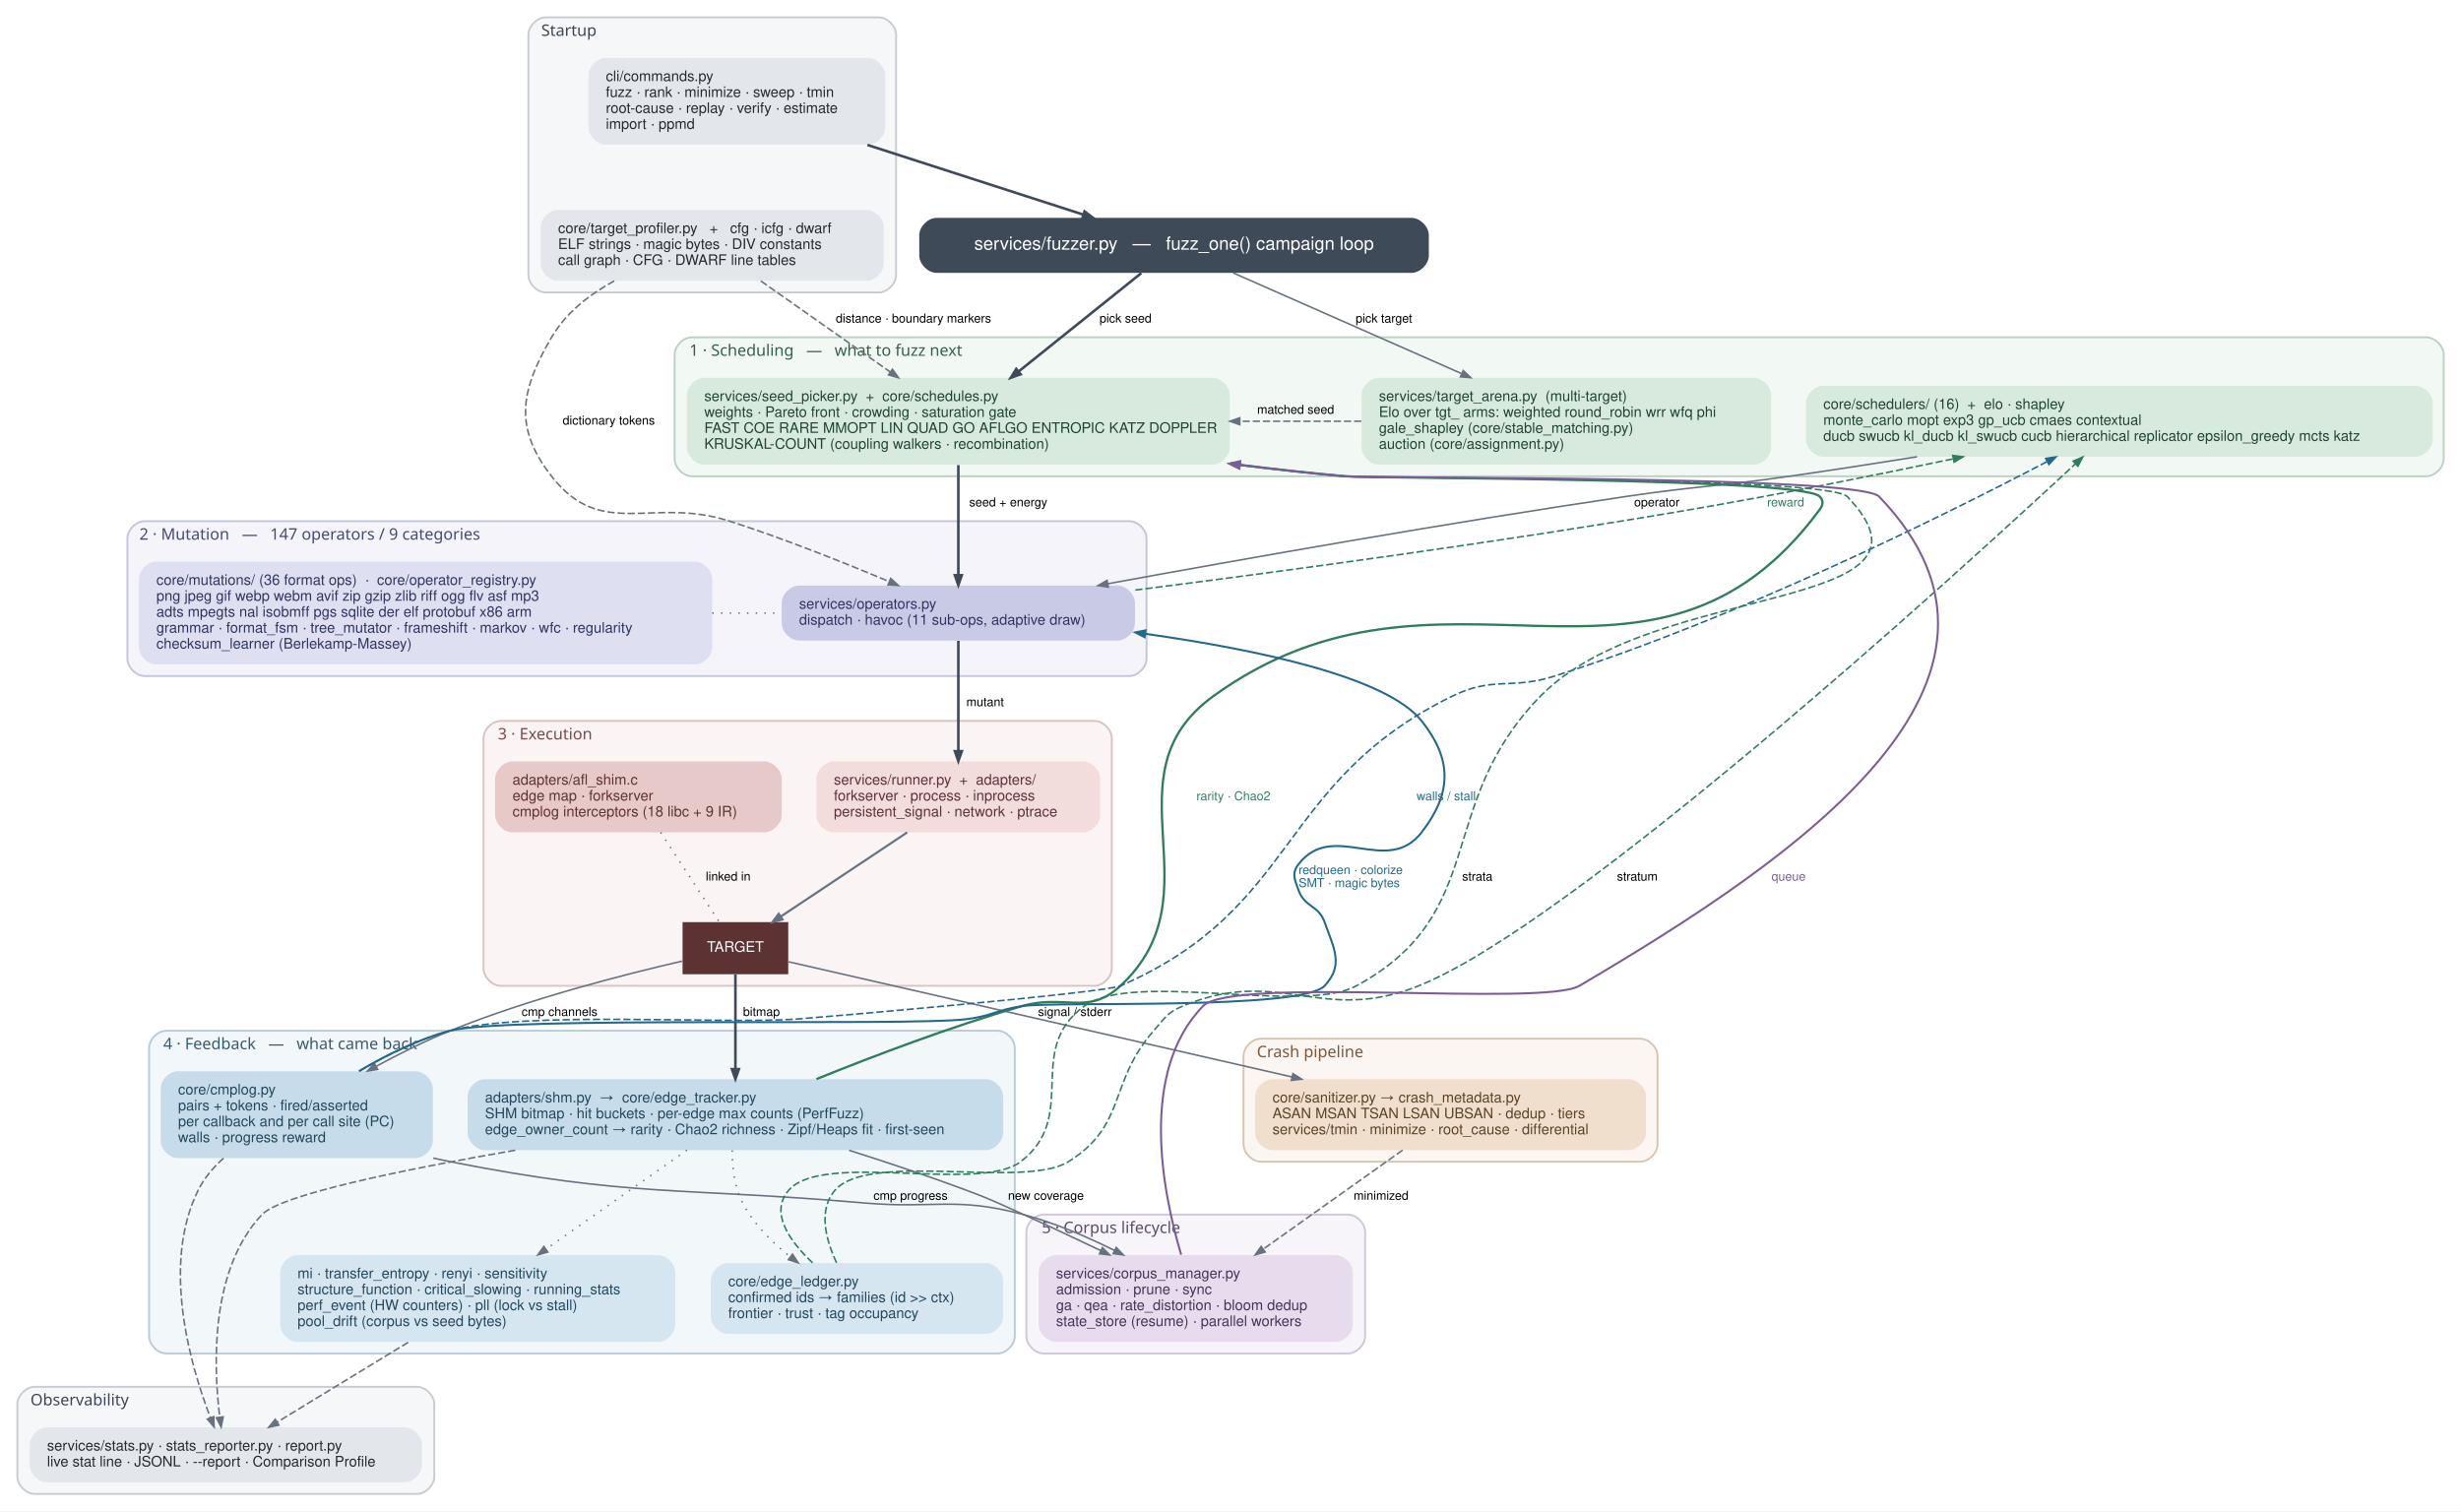
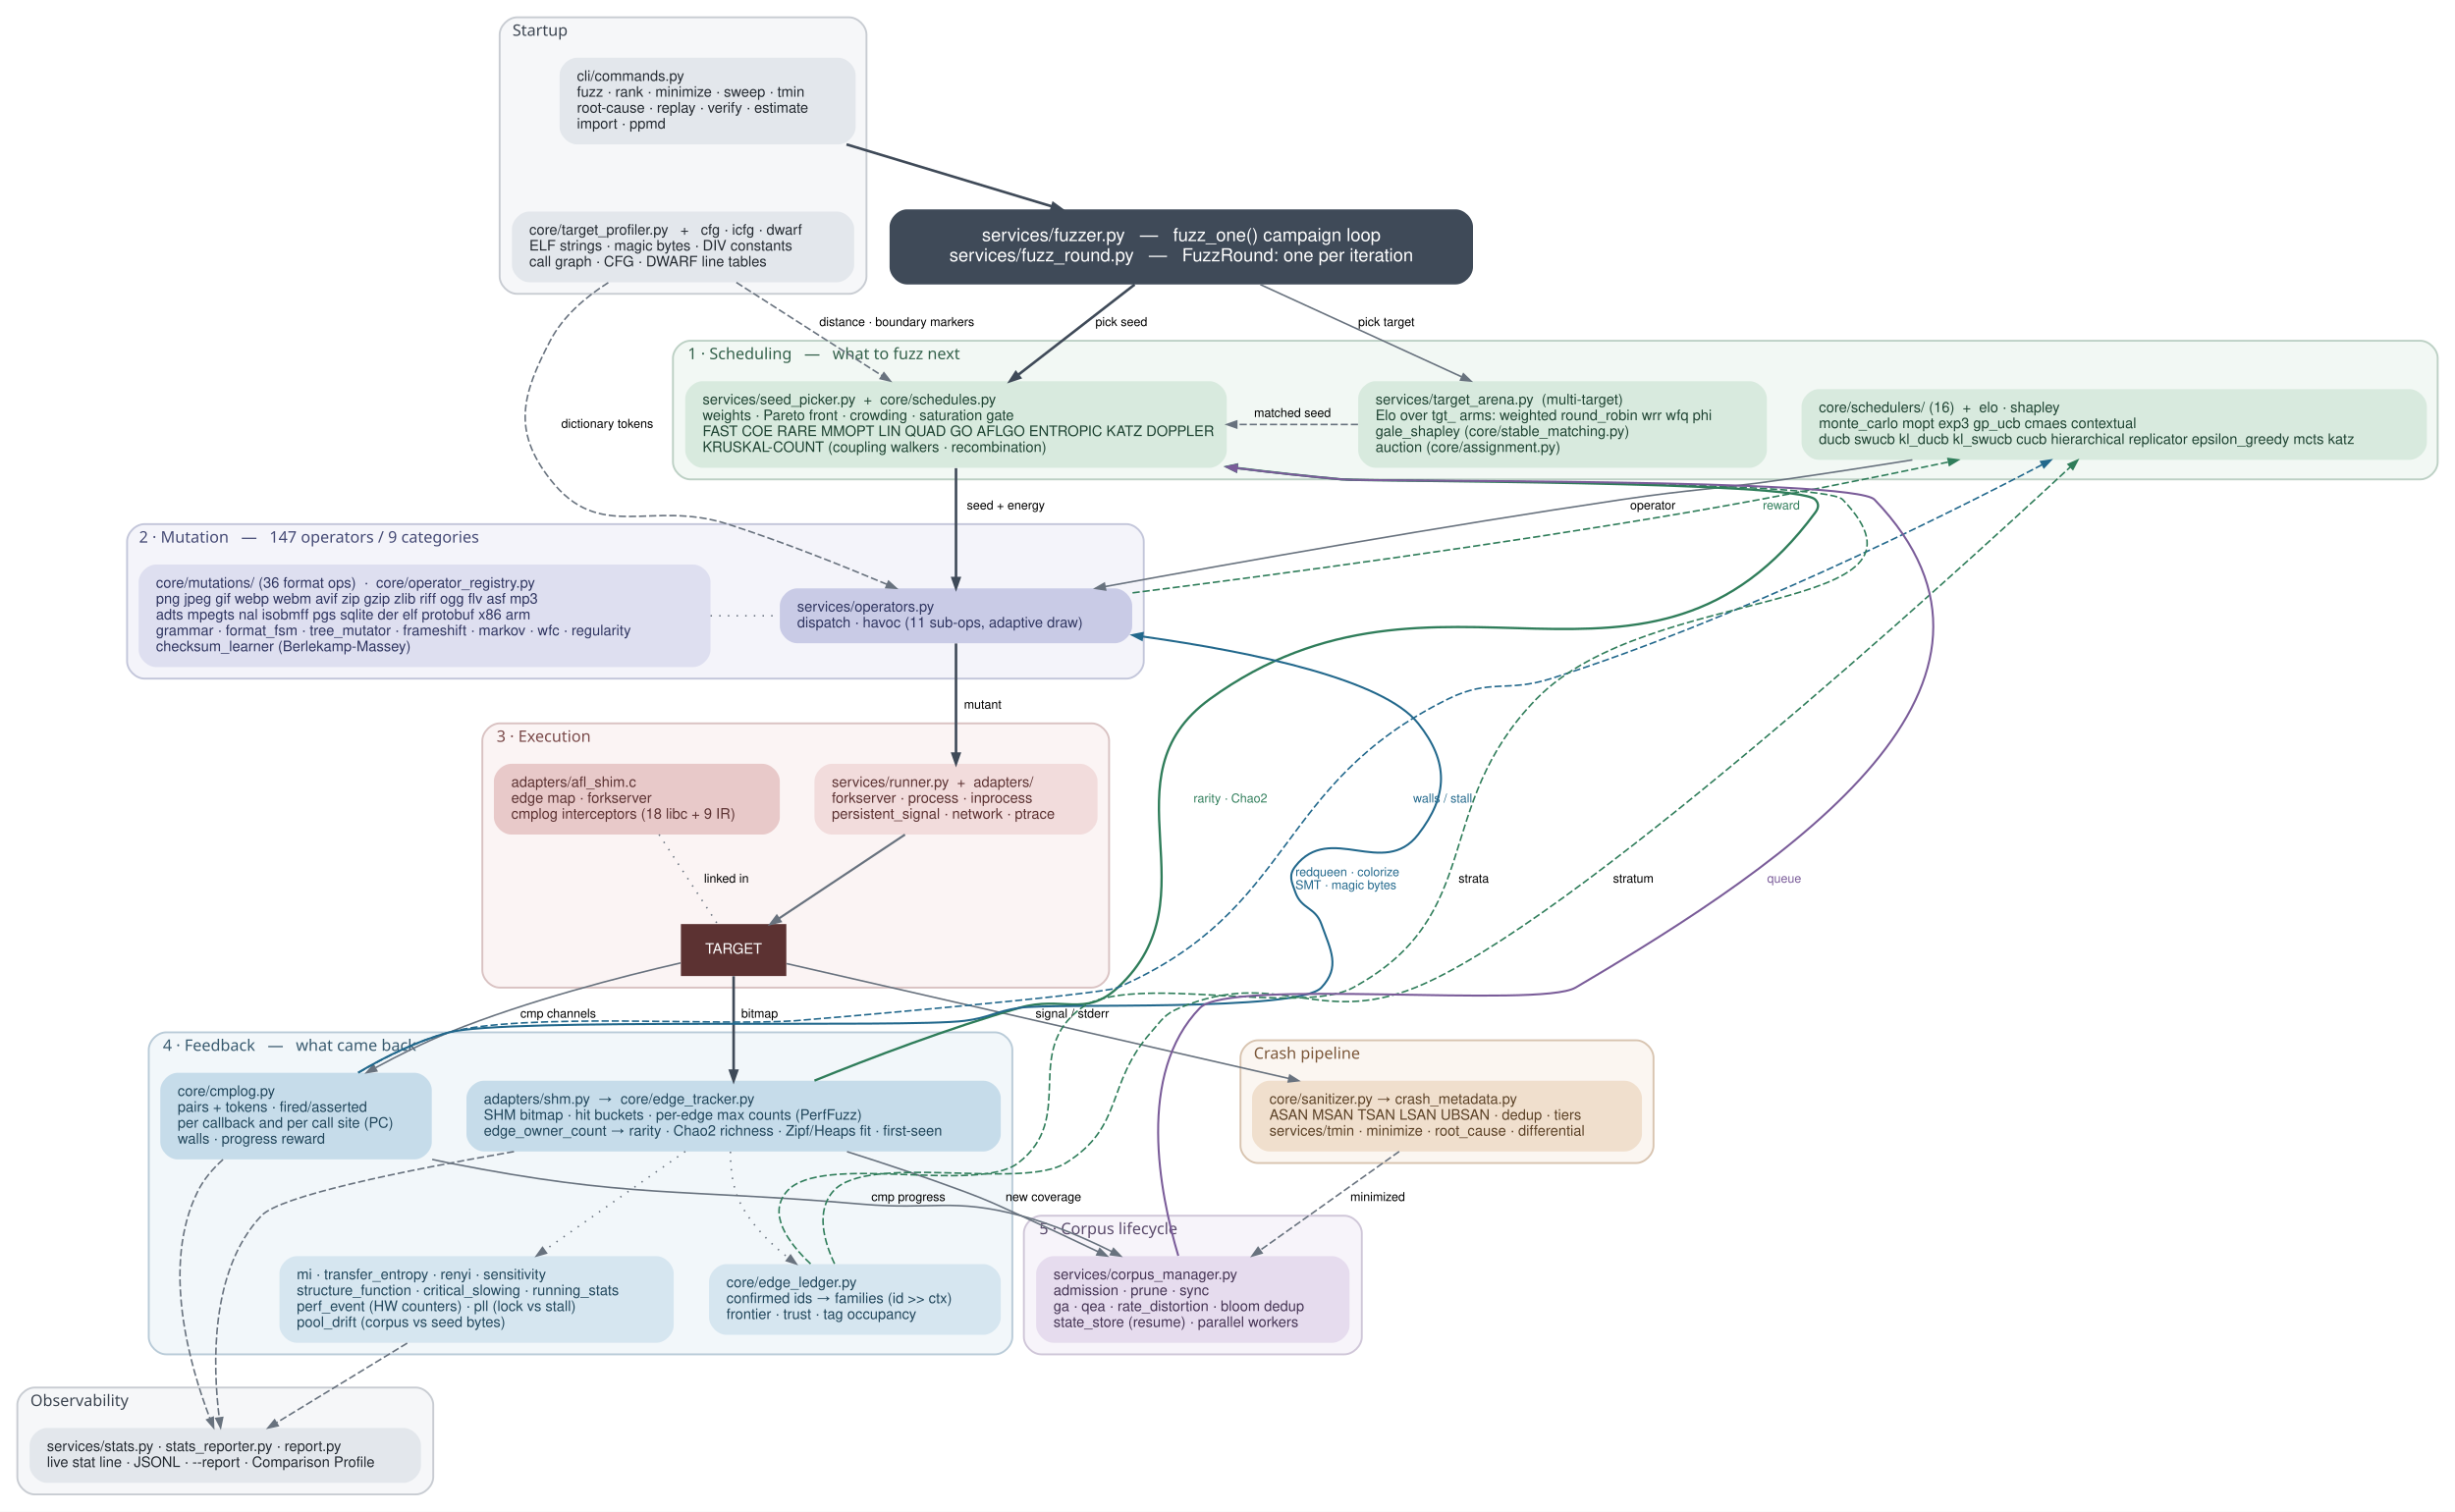
- <svg xmlns="http://www.w3.org/2000/svg" width="1700pt" height="1044pt" viewBox="0.00 0.00 1700.00 1044.00">
-   <g id="graph0" class="graph" transform="scale(1 1) rotate(0) translate(4 1040)">
-     <polygon fill="white" stroke="transparent" points="-4,4 -4,-1040 1696,-1040 1696,4 -4,4" />
+ <svg xmlns="http://www.w3.org/2000/svg" width="1700pt" height="1047pt" viewBox="0.00 0.00 1700.00 1047.00">
+   <g id="graph0" class="graph" transform="scale(1 1) rotate(0) translate(4 1043)">
+     <polygon fill="white" stroke="transparent" points="-4,4 -4,-1043 1696,-1043 1696,4 -4,4" />
    <g id="clust1" class="cluster">
-       <path fill="#f6f7f9" stroke="#c8ccd2" stroke-width="1.3" d="M373,-838C373,-838 603,-838 603,-838 609,-838 615,-844 615,-850 615,-850 615,-1016 615,-1016 615,-1022 609,-1028 603,-1028 603,-1028 373,-1028 373,-1028 367,-1028 361,-1022 361,-1016 361,-1016 361,-850 361,-850 361,-844 367,-838 373,-838" />
-       <text text-anchor="middle" x="389" y="-1015.2" font-family="Helvetica Bold" font-size="11.00" fill="#3c4551">Startup</text>
+       <path fill="#f6f7f9" stroke="#c8ccd2" stroke-width="1.3" d="M354,-839.5C354,-839.5 584,-839.5 584,-839.5 590,-839.5 596,-845.5 596,-851.5 596,-851.5 596,-1019 596,-1019 596,-1025 590,-1031 584,-1031 584,-1031 354,-1031 354,-1031 348,-1031 342,-1025 342,-1019 342,-1019 342,-851.5 342,-851.5 342,-845.5 348,-839.5 354,-839.5" />
+       <text text-anchor="middle" x="370" y="-1018.2" font-family="Helvetica Bold" font-size="11.00" fill="#3c4551">Startup</text>
    </g>
    <g id="clust2" class="cluster">
      <path fill="#f2f8f4" stroke="#bcd0c4" stroke-width="1.3" d="M474,-711C474,-711 1672,-711 1672,-711 1678,-711 1684,-717 1684,-723 1684,-723 1684,-795 1684,-795 1684,-801 1678,-807 1672,-807 1672,-807 474,-807 474,-807 468,-807 462,-801 462,-795 462,-795 462,-723 462,-723 462,-717 468,-711 474,-711" />
      <text text-anchor="middle" x="566.5" y="-794.2" font-family="Helvetica Bold" font-size="11.00" fill="#33604a">1 · Scheduling   —   what to fuzz next</text>
    </g>
    <g id="clust3" class="cluster">
      <path fill="#f4f4fa" stroke="#c3c6da" stroke-width="1.3" d="M96,-573C96,-573 776,-573 776,-573 782,-573 788,-579 788,-585 788,-585 788,-668 788,-668 788,-674 782,-680 776,-680 776,-680 96,-680 96,-680 90,-680 84,-674 84,-668 84,-668 84,-585 84,-585 84,-579 90,-573 96,-573" />
      <text text-anchor="middle" x="210" y="-667.2" font-family="Helvetica Bold" font-size="11.00" fill="#454a75">2 · Mutation   —   147 operators / 9 categories</text>
    </g>
    <g id="clust4" class="cluster">
      <path fill="#fbf4f4" stroke="#d9c2c2" stroke-width="1.3" d="M342,-359C342,-359 752,-359 752,-359 758,-359 764,-365 764,-371 764,-371 764,-530 764,-530 764,-536 758,-542 752,-542 752,-542 342,-542 342,-542 336,-542 330,-536 330,-530 330,-530 330,-371 330,-371 330,-365 336,-359 342,-359" />
      <text text-anchor="middle" x="372.5" y="-529.2" font-family="Helvetica Bold" font-size="11.00" fill="#7a4a4a">3 · Execution</text>
    </g>
    <g id="clust5" class="cluster">
      <path fill="#f2f7fa" stroke="#b9cbd8" stroke-width="1.3" d="M111,-105C111,-105 685,-105 685,-105 691,-105 697,-111 697,-117 697,-117 697,-316 697,-316 697,-322 691,-328 685,-328 685,-328 111,-328 111,-328 105,-328 99,-322 99,-316 99,-316 99,-117 99,-117 99,-111 105,-105 111,-105" />
      <text text-anchor="middle" x="196.5" y="-315.2" font-family="Helvetica Bold" font-size="11.00" fill="#37596e">4 · Feedback   —   what came back</text>
    </g>
    <g id="clust6" class="cluster">
      <path fill="#f7f4fa" stroke="#cfc6d8" stroke-width="1.3" d="M717,-105C717,-105 927,-105 927,-105 933,-105 939,-111 939,-117 939,-117 939,-189 939,-189 939,-195 933,-201 927,-201 927,-201 717,-201 717,-201 711,-201 705,-195 705,-189 705,-189 705,-117 705,-117 705,-111 711,-105 717,-105" />
      <text text-anchor="middle" x="763.5" y="-188.2" font-family="Helvetica Bold" font-size="11.00" fill="#5a4a6b">5 · Corpus lifecycle</text>
    </g>
    <g id="clust7" class="cluster">
      <path fill="#fbf6f1" stroke="#d8c4b0" stroke-width="1.3" d="M867,-237.5C867,-237.5 1129,-237.5 1129,-237.5 1135,-237.5 1141,-243.5 1141,-249.5 1141,-249.5 1141,-310.5 1141,-310.5 1141,-316.5 1135,-322.5 1129,-322.5 1129,-322.5 867,-322.5 867,-322.5 861,-322.5 855,-316.5 855,-310.5 855,-310.5 855,-249.5 855,-249.5 855,-243.5 861,-237.5 867,-237.5" />
      <text text-anchor="middle" x="901" y="-309.7" font-family="Helvetica Bold" font-size="11.00" fill="#7a5638">Crash pipeline</text>
    </g>
    <g id="clust8" class="cluster">
      <path fill="#f6f7f9" stroke="#c8ccd2" stroke-width="1.3" d="M20,-8C20,-8 284,-8 284,-8 290,-8 296,-14 296,-20 296,-20 296,-70 296,-70 296,-76 290,-82 284,-82 284,-82 20,-82 20,-82 14,-82 8,-76 8,-70 8,-70 8,-20 8,-20 8,-14 14,-8 20,-8" />
      <text text-anchor="middle" x="51" y="-69.2" font-family="Helvetica Bold" font-size="11.00" fill="#3c4551">Observability</text>
    </g>
    <g id="node1" class="node">
-       <path fill="#e3e7ec" stroke="transparent" stroke-width="0" d="M595.5,-1000C595.5,-1000 414.5,-1000 414.5,-1000 408.5,-1000 402.5,-994 402.5,-988 402.5,-988 402.5,-952 402.5,-952 402.5,-946 408.5,-940 414.5,-940 414.5,-940 595.5,-940 595.5,-940 601.5,-940 607.5,-946 607.5,-952 607.5,-952 607.5,-988 607.5,-988 607.5,-994 601.5,-1000 595.5,-1000" />
-       <text text-anchor="start" x="414.5" y="-984" font-family="Helvetica,sans-Serif" font-size="10.00" fill="#242a31">cli/commands.py</text>
-       <text text-anchor="start" x="414.5" y="-973" font-family="Helvetica,sans-Serif" font-size="10.00" fill="#242a31">fuzz · rank · minimize · sweep · tmin</text>
-       <text text-anchor="start" x="414.5" y="-962" font-family="Helvetica,sans-Serif" font-size="10.00" fill="#242a31">root-cause · replay · verify · estimate</text>
-       <text text-anchor="start" x="414.5" y="-951" font-family="Helvetica,sans-Serif" font-size="10.00" fill="#242a31">import · ppmd</text>
+       <path fill="#e3e7ec" stroke="transparent" stroke-width="0" d="M576.5,-1003C576.5,-1003 395.5,-1003 395.5,-1003 389.5,-1003 383.5,-997 383.5,-991 383.5,-991 383.5,-955 383.5,-955 383.5,-949 389.5,-943 395.5,-943 395.5,-943 576.5,-943 576.5,-943 582.5,-943 588.5,-949 588.5,-955 588.5,-955 588.5,-991 588.5,-991 588.5,-997 582.5,-1003 576.5,-1003" />
+       <text text-anchor="start" x="395.5" y="-987" font-family="Helvetica,sans-Serif" font-size="10.00" fill="#242a31">cli/commands.py</text>
+       <text text-anchor="start" x="395.5" y="-976" font-family="Helvetica,sans-Serif" font-size="10.00" fill="#242a31">fuzz · rank · minimize · sweep · tmin</text>
+       <text text-anchor="start" x="395.5" y="-965" font-family="Helvetica,sans-Serif" font-size="10.00" fill="#242a31">root-cause · replay · verify · estimate</text>
+       <text text-anchor="start" x="395.5" y="-954" font-family="Helvetica,sans-Serif" font-size="10.00" fill="#242a31">import · ppmd</text>
    </g>
    <g id="node3" class="node">
-       <path fill="#3f4a58" stroke="transparent" stroke-width="0" d="M971,-889.5C971,-889.5 643,-889.5 643,-889.5 637,-889.5 631,-883.5 631,-877.5 631,-877.5 631,-863.5 631,-863.5 631,-857.5 637,-851.5 643,-851.5 643,-851.5 971,-851.5 971,-851.5 977,-851.5 983,-857.5 983,-863.5 983,-863.5 983,-877.5 983,-877.5 983,-883.5 977,-889.5 971,-889.5" />
-       <text text-anchor="middle" x="807" y="-867.5" font-family="Helvetica,sans-Serif" font-size="12.50" fill="white">services/fuzzer.py   —   fuzz_one() campaign loop</text>
+       <path fill="#3f4a58" stroke="transparent" stroke-width="0" d="M1004,-898C1004,-898 624,-898 624,-898 618,-898 612,-892 612,-886 612,-886 612,-858 612,-858 612,-852 618,-846 624,-846 624,-846 1004,-846 1004,-846 1010,-846 1016,-852 1016,-858 1016,-858 1016,-886 1016,-886 1016,-892 1010,-898 1004,-898" />
+       <text text-anchor="middle" x="814" y="-876" font-family="Helvetica,sans-Serif" font-size="12.50" fill="white">services/fuzzer.py   —   fuzz_one() campaign loop</text>
+       <text text-anchor="middle" x="814" y="-862" font-family="Helvetica,sans-Serif" font-size="12.50" fill="white">services/fuzz_round.py   —   FuzzRound: one per iteration</text>
    </g>
    <g id="edge1" class="edge">
-       <path fill="none" stroke="#3f4a58" stroke-width="1.8" d="M595.2,-939.88C643.31,-924.35 701.3,-905.62 744.43,-891.7" />
-       <polygon fill="#3f4a58" stroke="#3f4a58" stroke-width="1.8" points="745.21,-893.95 750.95,-889.59 743.75,-889.42 745.21,-893.95" />
+       <path fill="none" stroke="#3f4a58" stroke-width="1.8" d="M582.19,-942.97C627.14,-929.4 680.34,-913.34 724.43,-900.03" />
+       <polygon fill="#3f4a58" stroke="#3f4a58" stroke-width="1.8" points="725.33,-902.25 731.15,-898.01 723.95,-897.69 725.33,-902.25" />
    </g>
    <g id="node2" class="node">
-       <path fill="#e3e7ec" stroke="transparent" stroke-width="0" d="M594.5,-895C594.5,-895 381.5,-895 381.5,-895 375.5,-895 369.5,-889 369.5,-883 369.5,-883 369.5,-858 369.5,-858 369.5,-852 375.5,-846 381.5,-846 381.5,-846 594.5,-846 594.5,-846 600.5,-846 606.5,-852 606.5,-858 606.5,-858 606.5,-883 606.5,-883 606.5,-889 600.5,-895 594.5,-895" />
-       <text text-anchor="start" x="381.5" y="-879" font-family="Helvetica,sans-Serif" font-size="10.00" fill="#242a31">core/target_profiler.py   +   cfg · icfg · dwarf</text>
-       <text text-anchor="start" x="381.5" y="-868" font-family="Helvetica,sans-Serif" font-size="10.00" fill="#242a31">ELF strings · magic bytes · DIV constants</text>
-       <text text-anchor="start" x="381.5" y="-857" font-family="Helvetica,sans-Serif" font-size="10.00" fill="#242a31">call graph · CFG · DWARF line tables</text>
+       <path fill="#e3e7ec" stroke="transparent" stroke-width="0" d="M575.5,-896.5C575.5,-896.5 362.5,-896.5 362.5,-896.5 356.5,-896.5 350.5,-890.5 350.5,-884.5 350.5,-884.5 350.5,-859.5 350.5,-859.5 350.5,-853.5 356.5,-847.5 362.5,-847.5 362.5,-847.5 575.5,-847.5 575.5,-847.5 581.5,-847.5 587.5,-853.5 587.5,-859.5 587.5,-859.5 587.5,-884.5 587.5,-884.5 587.5,-890.5 581.5,-896.5 575.5,-896.5" />
+       <text text-anchor="start" x="362.5" y="-880.5" font-family="Helvetica,sans-Serif" font-size="10.00" fill="#242a31">core/target_profiler.py   +   cfg · icfg · dwarf</text>
+       <text text-anchor="start" x="362.5" y="-869.5" font-family="Helvetica,sans-Serif" font-size="10.00" fill="#242a31">ELF strings · magic bytes · DIV constants</text>
+       <text text-anchor="start" x="362.5" y="-858.5" font-family="Helvetica,sans-Serif" font-size="10.00" fill="#242a31">call graph · CFG · DWARF line tables</text>
    </g>
    <g id="node4" class="node">
      <path fill="#d8eade" stroke="transparent" stroke-width="0" d="M833.5,-779C833.5,-779 482.5,-779 482.5,-779 476.5,-779 470.5,-773 470.5,-767 470.5,-767 470.5,-731 470.5,-731 470.5,-725 476.5,-719 482.5,-719 482.5,-719 833.5,-719 833.5,-719 839.5,-719 845.5,-725 845.5,-731 845.5,-731 845.5,-767 845.5,-767 845.5,-773 839.5,-779 833.5,-779" />
      <text text-anchor="start" x="482.5" y="-763" font-family="Helvetica,sans-Serif" font-size="10.00" fill="#1f4433">services/seed_picker.py  +  core/schedules.py</text>
      <text text-anchor="start" x="482.5" y="-752" font-family="Helvetica,sans-Serif" font-size="10.00" fill="#1f4433">weights · Pareto front · crowding · saturation gate</text>
      <text text-anchor="start" x="482.5" y="-741" font-family="Helvetica,sans-Serif" font-size="10.00" fill="#1f4433">FAST COE RARE MMOPT LIN QUAD GO AFLGO ENTROPIC KATZ DOPPLER</text>
      <text text-anchor="start" x="482.5" y="-730" font-family="Helvetica,sans-Serif" font-size="10.00" fill="#1f4433">KRUSKAL-COUNT (coupling walkers · recombination)</text>
    </g>
    <g id="edge8" class="edge">
-       <path fill="none" stroke="#68727e" stroke-width="1.1" stroke-dasharray="5,2" d="M521.59,-845.89C547.17,-827.91 582.7,-802.93 611.09,-782.97" />
-       <polygon fill="#68727e" stroke="#68727e" stroke-width="1.1" points="612.47,-784.91 616.67,-779.05 609.74,-781.02 612.47,-784.91" />
-       <text text-anchor="middle" x="627" y="-817.2" font-family="Helvetica,sans-Serif" font-size="8.50">distance · boundary markers  </text>
+       <path fill="none" stroke="#68727e" stroke-width="1.1" stroke-dasharray="5,2" d="M505.89,-847.38C534.61,-828.99 574.81,-803.26 606.68,-782.86" />
+       <polygon fill="#68727e" stroke="#68727e" stroke-width="1.1" points="608.08,-784.79 612.52,-779.11 605.51,-780.78 608.08,-784.79" />
+       <text text-anchor="middle" x="617" y="-817.2" font-family="Helvetica,sans-Serif" font-size="8.50">distance · boundary markers  </text>
    </g>
    <g id="node7" class="node">
      <path fill="#c9cbe6" stroke="transparent" stroke-width="0" d="M768,-635.5C768,-635.5 548,-635.5 548,-635.5 542,-635.5 536,-629.5 536,-623.5 536,-623.5 536,-609.5 536,-609.5 536,-603.5 542,-597.5 548,-597.5 548,-597.5 768,-597.5 768,-597.5 774,-597.5 780,-603.5 780,-609.5 780,-609.5 780,-623.5 780,-623.5 780,-629.5 774,-635.5 768,-635.5" />
      <text text-anchor="start" x="548" y="-619.5" font-family="Helvetica,sans-Serif" font-size="10.00" fill="#2f3560">services/operators.py</text>
      <text text-anchor="start" x="548" y="-608.5" font-family="Helvetica,sans-Serif" font-size="10.00" fill="#2f3560">dispatch · havoc (11 sub-ops, adaptive draw)</text>
    </g>
    <g id="edge7" class="edge">
-       <path fill="none" stroke="#68727e" stroke-width="1.1" stroke-dasharray="5,2" d="M420.31,-845.95C403.19,-836.58 386.88,-823.9 377,-807 355.47,-770.17 350.77,-744.66 377,-711 411.65,-666.53 446.34,-697.29 500,-680 537.61,-667.88 579.13,-651.33 610.16,-638.3" />
+       <path fill="none" stroke="#68727e" stroke-width="1.1" stroke-dasharray="5,2" d="M417.22,-847.27C401.38,-837.24 385.83,-823.9 377,-807 357.24,-769.18 350.77,-744.66 377,-711 411.65,-666.53 446.34,-697.29 500,-680 537.61,-667.88 579.13,-651.33 610.16,-638.3" />
      <polygon fill="#68727e" stroke="#68727e" stroke-width="1.1" points="611.28,-640.41 616.62,-635.58 609.43,-636.03 611.28,-640.41" />
      <text text-anchor="middle" x="416.5" y="-746.7" font-family="Helvetica,sans-Serif" font-size="8.50">dictionary tokens  </text>
    </g>
    <g id="edge2" class="edge">
-       <path fill="none" stroke="#3f4a58" stroke-width="1.8" d="M784.37,-851.35C761.93,-833.35 727.03,-805.36 699.59,-783.35" />
-       <polygon fill="#3f4a58" stroke="#3f4a58" stroke-width="1.8" points="701,-781.43 694.2,-779.03 698.02,-785.15 701,-781.43" />
-       <text text-anchor="middle" x="773.5" y="-817.2" font-family="Helvetica,sans-Serif" font-size="8.50">  pick seed</text>
+       <path fill="none" stroke="#3f4a58" stroke-width="1.8" d="M781.68,-845.93C758.36,-827.85 726.64,-803.24 701.16,-783.48" />
+       <polygon fill="#3f4a58" stroke="#3f4a58" stroke-width="1.8" points="702.33,-781.37 695.49,-779.08 699.41,-785.13 702.33,-781.37" />
+       <text text-anchor="middle" x="772.5" y="-817.2" font-family="Helvetica,sans-Serif" font-size="8.50">  pick seed</text>
    </g>
    <g id="node6" class="node">
      <path fill="#d8eade" stroke="transparent" stroke-width="0" d="M1207.5,-779C1207.5,-779 948.5,-779 948.5,-779 942.5,-779 936.5,-773 936.5,-767 936.5,-767 936.5,-731 936.5,-731 936.5,-725 942.5,-719 948.5,-719 948.5,-719 1207.5,-719 1207.5,-719 1213.5,-719 1219.5,-725 1219.5,-731 1219.5,-731 1219.5,-767 1219.5,-767 1219.5,-773 1213.5,-779 1207.5,-779" />
      <text text-anchor="start" x="948.5" y="-763" font-family="Helvetica,sans-Serif" font-size="10.00" fill="#1f4433">services/target_arena.py  (multi-target)</text>
      <text text-anchor="start" x="948.5" y="-752" font-family="Helvetica,sans-Serif" font-size="10.00" fill="#1f4433">Elo over tgt_ arms: weighted round_robin wrr wfq phi</text>
      <text text-anchor="start" x="948.5" y="-741" font-family="Helvetica,sans-Serif" font-size="10.00" fill="#1f4433">gale_shapley (core/stable_matching.py)</text>
      <text text-anchor="start" x="948.5" y="-730" font-family="Helvetica,sans-Serif" font-size="10.00" fill="#1f4433">auction (core/assignment.py)</text>
    </g>
    <g id="edge10" class="edge">
-       <path fill="none" stroke="#68727e" stroke-width="1.1" d="M847.86,-851.48C889.55,-833.1 955.11,-804.19 1005.61,-781.92" />
-       <polygon fill="#68727e" stroke="#68727e" stroke-width="1.1" points="1006.75,-784.02 1012.01,-779.1 1004.83,-779.67 1006.75,-784.02" />
-       <text text-anchor="middle" x="952" y="-817.2" font-family="Helvetica,sans-Serif" font-size="8.50">  pick target</text>
+       <path fill="none" stroke="#68727e" stroke-width="1.1" d="M868.7,-845.93C909.15,-827.39 964.55,-802 1008.2,-781.99" />
+       <polygon fill="#68727e" stroke="#68727e" stroke-width="1.1" points="1009.36,-784.08 1014.55,-779.08 1007.37,-779.75 1009.36,-784.08" />
+       <text text-anchor="middle" x="956" y="-817.2" font-family="Helvetica,sans-Serif" font-size="8.50">  pick target</text>
    </g>
    <g id="edge3" class="edge">
      <path fill="none" stroke="#3f4a58" stroke-width="1.8" d="M658,-718.71C658,-695.89 658,-664.54 658,-642.8" />
      <polygon fill="#3f4a58" stroke="#3f4a58" stroke-width="1.8" points="660.38,-642.62 658,-635.82 655.62,-642.62 660.38,-642.62" />
      <text text-anchor="middle" x="692.5" y="-690.2" font-family="Helvetica,sans-Serif" font-size="8.50">  seed + energy</text>
    </g>
    <g id="node5" class="node">
      <path fill="#d8eade" stroke="transparent" stroke-width="0" d="M1664.5,-773.5C1664.5,-773.5 1255.5,-773.5 1255.5,-773.5 1249.5,-773.5 1243.5,-767.5 1243.5,-761.5 1243.5,-761.5 1243.5,-736.5 1243.5,-736.5 1243.5,-730.5 1249.5,-724.5 1255.5,-724.5 1255.5,-724.5 1664.5,-724.5 1664.5,-724.5 1670.5,-724.5 1676.5,-730.5 1676.5,-736.5 1676.5,-736.5 1676.5,-761.5 1676.5,-761.5 1676.5,-767.5 1670.5,-773.5 1664.5,-773.5" />
      <text text-anchor="start" x="1255.5" y="-757.5" font-family="Helvetica,sans-Serif" font-size="10.00" fill="#1f4433">core/schedulers/ (16)  +  elo · shapley</text>
      <text text-anchor="start" x="1255.5" y="-746.5" font-family="Helvetica,sans-Serif" font-size="10.00" fill="#1f4433">monte_carlo mopt exp3 gp_ucb cmaes contextual</text>
      <text text-anchor="start" x="1255.5" y="-735.5" font-family="Helvetica,sans-Serif" font-size="10.00" fill="#1f4433">ducb swucb kl_ducb kl_swucb cucb hierarchical replicator epsilon_greedy mcts katz</text>
    </g>
    <g id="edge9" class="edge">
      <path fill="none" stroke="#68727e" stroke-width="1.1" d="M1320.26,-724.47C1291.12,-719.8 1260.58,-715.09 1232,-711 1181.9,-703.83 1169.06,-704.41 1119,-697 995.75,-678.75 854.67,-653.82 761.38,-636.78" />
      <polygon fill="#68727e" stroke="#68727e" stroke-width="1.1" points="761.59,-634.39 754.47,-635.51 760.73,-639.08 761.59,-634.39" />
      <text text-anchor="middle" x="1140.5" y="-690.2" font-family="Helvetica,sans-Serif" font-size="8.50">  operator</text>
    </g>
    <g id="edge11" class="edge">
      <path fill="none" stroke="#68727e" stroke-width="1.1" stroke-dasharray="5,2" d="M936.36,-749C909.48,-749 880.93,-749 852.74,-749" />
      <polygon fill="#68727e" stroke="#68727e" stroke-width="1.1" points="852.38,-746.62 845.58,-749 852.38,-751.38 852.38,-746.62" />
      <text text-anchor="middle" x="891" y="-754.2" font-family="Helvetica,sans-Serif" font-size="8.50">  matched seed</text>
    </g>
    <g id="edge28" class="edge">
      <path fill="none" stroke="#2f7d5a" stroke-width="1.1" stroke-dasharray="5,2" d="M780.25,-632.39C882.94,-645.41 1033.4,-665.69 1164,-688 1223.97,-698.25 1290.39,-711.53 1345.09,-722.99" />
      <polygon fill="#2f7d5a" stroke="#2f7d5a" stroke-width="1.1" points="1344.9,-725.39 1352.05,-724.46 1345.88,-720.73 1344.9,-725.39" />
      <text text-anchor="middle" x="1229.5" y="-690.2" font-family="Helvetica,sans-Serif" font-size="8.50" fill="#2f7d5a">reward  </text>
    </g>
    <g id="node9" class="node">
      <path fill="#f2dcdc" stroke="transparent" stroke-width="0" d="M744,-514C744,-514 572,-514 572,-514 566,-514 560,-508 560,-502 560,-502 560,-477 560,-477 560,-471 566,-465 572,-465 572,-465 744,-465 744,-465 750,-465 756,-471 756,-477 756,-477 756,-502 756,-502 756,-508 750,-514 744,-514" />
      <text text-anchor="start" x="572" y="-498" font-family="Helvetica,sans-Serif" font-size="10.00" fill="#5c3232">services/runner.py  +  adapters/</text>
      <text text-anchor="start" x="572" y="-487" font-family="Helvetica,sans-Serif" font-size="10.00" fill="#5c3232">forkserver · process · inprocess</text>
      <text text-anchor="start" x="572" y="-476" font-family="Helvetica,sans-Serif" font-size="10.00" fill="#5c3232">persistent_signal · network · ptrace</text>
    </g>
    <g id="edge4" class="edge">
      <path fill="none" stroke="#3f4a58" stroke-width="1.8" d="M658,-597.32C658,-577.36 658,-544.95 658,-521.06" />
      <polygon fill="#3f4a58" stroke="#3f4a58" stroke-width="1.8" points="660.38,-521.06 658,-514.26 655.62,-521.06 660.38,-521.06" />
      <text text-anchor="middle" x="676.5" y="-552.2" font-family="Helvetica,sans-Serif" font-size="8.50">  mutant</text>
    </g>
    <g id="node8" class="node">
      <path fill="#dedff0" stroke="transparent" stroke-width="0" d="M476,-652C476,-652 104,-652 104,-652 98,-652 92,-646 92,-640 92,-640 92,-593 92,-593 92,-587 98,-581 104,-581 104,-581 476,-581 476,-581 482,-581 488,-587 488,-593 488,-593 488,-640 488,-640 488,-646 482,-652 476,-652" />
      <text text-anchor="start" x="104" y="-636" font-family="Helvetica,sans-Serif" font-size="10.00" fill="#2f3560">core/mutations/ (36 format ops)  ·  core/operator_registry.py</text>
      <text text-anchor="start" x="104" y="-625" font-family="Helvetica,sans-Serif" font-size="10.00" fill="#2f3560">png jpeg gif webp webm avif zip gzip zlib riff ogg flv asf mp3</text>
      <text text-anchor="start" x="104" y="-614" font-family="Helvetica,sans-Serif" font-size="10.00" fill="#2f3560">adts mpegts nal isobmff pgs sqlite der elf protobuf x86 arm</text>
      <text text-anchor="start" x="104" y="-603" font-family="Helvetica,sans-Serif" font-size="10.00" fill="#2f3560">grammar · format_fsm · tree_mutator · frameshift · markov · wfc · regularity</text>
      <text text-anchor="start" x="104" y="-592" font-family="Helvetica,sans-Serif" font-size="10.00" fill="#2f3560">checksum_learner (Berlekamp-Massey)</text>
    </g>
    <g id="edge12" class="edge">
      <path fill="none" stroke="#68727e" stroke-width="1.1" stroke-dasharray="1,5" d="M488.02,-616.5C503.95,-616.5 519.89,-616.5 535.82,-616.5" />
    </g>
    <g id="node11" class="node">
      <polygon fill="#5c3232" stroke="transparent" stroke-width="0" points="540.5,-403 467.5,-403 467.5,-367 540.5,-367 540.5,-403" />
      <text text-anchor="middle" x="504" y="-382.5" font-family="Helvetica,sans-Serif" font-size="10.00" fill="white">TARGET</text>
    </g>
    <g id="edge5" class="edge">
      <path fill="none" stroke="#68727e" stroke-width="1.5" d="M622.67,-464.98C596.36,-447.47 560.77,-423.78 535.44,-406.93" />
      <polygon fill="#68727e" stroke="#68727e" stroke-width="1.5" points="536.54,-404.8 529.56,-403.01 533.9,-408.76 536.54,-404.8" />
    </g>
    <g id="node10" class="node">
      <path fill="#e8c9c9" stroke="transparent" stroke-width="0" d="M524,-514C524,-514 350,-514 350,-514 344,-514 338,-508 338,-502 338,-502 338,-477 338,-477 338,-471 344,-465 350,-465 350,-465 524,-465 524,-465 530,-465 536,-471 536,-477 536,-477 536,-502 536,-502 536,-508 530,-514 524,-514" />
      <text text-anchor="start" x="350" y="-498" font-family="Helvetica,sans-Serif" font-size="10.00" fill="#5c3232">adapters/afl_shim.c</text>
      <text text-anchor="start" x="350" y="-487" font-family="Helvetica,sans-Serif" font-size="10.00" fill="#5c3232">edge map · forkserver</text>
      <text text-anchor="start" x="350" y="-476" font-family="Helvetica,sans-Serif" font-size="10.00" fill="#5c3232">cmplog interceptors (18 libc + 9 IR)</text>
    </g>
    <g id="edge13" class="edge">
      <path fill="none" stroke="#68727e" stroke-width="1.1" stroke-dasharray="1,5" d="M452.37,-464.98C464.73,-446.07 481.81,-419.95 492.88,-403.01" />
      <text text-anchor="middle" x="499" y="-431.7" font-family="Helvetica,sans-Serif" font-size="8.50">  linked in</text>
    </g>
    <g id="node12" class="node">
      <path fill="#c6dcea" stroke="transparent" stroke-width="0" d="M677,-294.5C677,-294.5 331,-294.5 331,-294.5 325,-294.5 319,-288.5 319,-282.5 319,-282.5 319,-257.5 319,-257.5 319,-251.5 325,-245.5 331,-245.5 331,-245.5 677,-245.5 677,-245.5 683,-245.5 689,-251.5 689,-257.5 689,-257.5 689,-282.5 689,-282.5 689,-288.5 683,-294.5 677,-294.5" />
      <text text-anchor="start" x="331" y="-278.5" font-family="Helvetica,sans-Serif" font-size="10.00" fill="#22475c">adapters/shm.py  →  core/edge_tracker.py</text>
      <text text-anchor="start" x="331" y="-267.5" font-family="Helvetica,sans-Serif" font-size="10.00" fill="#22475c">SHM bitmap · hit buckets · per-edge max counts (PerfFuzz)</text>
      <text text-anchor="start" x="331" y="-256.5" font-family="Helvetica,sans-Serif" font-size="10.00" fill="#22475c">edge_owner_count → rarity · Chao2 richness · Zipf/Heaps fit · first-seen</text>
    </g>
    <g id="edge6" class="edge">
      <path fill="none" stroke="#3f4a58" stroke-width="1.8" d="M504,-366.84C504,-349.53 504,-322.45 504,-301.48" />
      <polygon fill="#3f4a58" stroke="#3f4a58" stroke-width="1.8" points="506.38,-301.43 504,-294.63 501.62,-301.43 506.38,-301.43" />
      <text text-anchor="middle" x="522" y="-338.2" font-family="Helvetica,sans-Serif" font-size="8.50">  bitmap</text>
    </g>
    <g id="node13" class="node">
      <path fill="#c6dcea" stroke="transparent" stroke-width="0" d="M283,-300C283,-300 119,-300 119,-300 113,-300 107,-294 107,-288 107,-288 107,-252 107,-252 107,-246 113,-240 119,-240 119,-240 283,-240 283,-240 289,-240 295,-246 295,-252 295,-252 295,-288 295,-288 295,-294 289,-300 283,-300" />
      <text text-anchor="start" x="119" y="-284" font-family="Helvetica,sans-Serif" font-size="10.00" fill="#22475c">core/cmplog.py</text>
      <text text-anchor="start" x="119" y="-273" font-family="Helvetica,sans-Serif" font-size="10.00" fill="#22475c">pairs + tokens · fired/asserted</text>
      <text text-anchor="start" x="119" y="-262" font-family="Helvetica,sans-Serif" font-size="10.00" fill="#22475c">per callback and per call site (PC)</text>
      <text text-anchor="start" x="119" y="-251" font-family="Helvetica,sans-Serif" font-size="10.00" fill="#22475c">walls · progress reward</text>
    </g>
    <g id="edge14" class="edge">
      <path fill="none" stroke="#68727e" stroke-width="1.1" d="M467.26,-376.07C427.09,-366.83 361.2,-349.98 307,-328 289.99,-321.1 272.17,-312.23 256.11,-303.55" />
      <polygon fill="#68727e" stroke="#68727e" stroke-width="1.1" points="256.92,-301.28 249.81,-300.1 254.63,-305.45 256.92,-301.28" />
      <text text-anchor="middle" x="382.5" y="-338.2" font-family="Helvetica,sans-Serif" font-size="8.50">  cmp channels</text>
    </g>
    <g id="node17" class="node">
      <path fill="#f0dfcd" stroke="transparent" stroke-width="0" d="M1121,-294.5C1121,-294.5 875,-294.5 875,-294.5 869,-294.5 863,-288.5 863,-282.5 863,-282.5 863,-257.5 863,-257.5 863,-251.5 869,-245.5 875,-245.5 875,-245.5 1121,-245.5 1121,-245.5 1127,-245.5 1133,-251.5 1133,-257.5 1133,-257.5 1133,-282.5 1133,-282.5 1133,-288.5 1127,-294.5 1121,-294.5" />
      <text text-anchor="start" x="875" y="-278.5" font-family="Helvetica,sans-Serif" font-size="10.00" fill="#5c4227">core/sanitizer.py → crash_metadata.py</text>
      <text text-anchor="start" x="875" y="-267.5" font-family="Helvetica,sans-Serif" font-size="10.00" fill="#5c4227">ASAN MSAN TSAN LSAN UBSAN · dedup · tiers</text>
      <text text-anchor="start" x="875" y="-256.5" font-family="Helvetica,sans-Serif" font-size="10.00" fill="#5c4227">services/tmin · minimize · root_cause · differential</text>
    </g>
    <g id="edge15" class="edge">
      <path fill="none" stroke="#68727e" stroke-width="1.1" d="M540.73,-375.6C613.33,-358.99 777.76,-321.38 888.34,-296.08" />
      <polygon fill="#68727e" stroke="#68727e" stroke-width="1.1" points="889.12,-298.35 895.21,-294.51 888.05,-293.71 889.12,-298.35" />
      <text text-anchor="middle" x="738.5" y="-338.2" font-family="Helvetica,sans-Serif" font-size="8.50">  signal / stderr</text>
    </g>
    <g id="edge26" class="edge">
      <path fill="none" stroke="#2f7d5a" stroke-width="1.6" d="M559.98,-294.57C599.21,-310.43 653.16,-330.94 702,-345 731.65,-353.54 747.39,-338 770,-359 838.38,-422.51 758.44,-504.21 834,-559 991.74,-673.38 1137.25,-531.26 1253,-688 1255.38,-691.22 1255.77,-694.11 1253,-697 1240.38,-710.17 943.16,-709.36 925,-711 901.46,-713.13 876.82,-715.86 852.43,-718.87" />
      <polygon fill="#2f7d5a" stroke="#2f7d5a" stroke-width="1.6" points="852.01,-716.52 845.55,-719.72 852.6,-721.24 852.01,-716.52" />
      <text text-anchor="middle" x="848" y="-487.2" font-family="Helvetica,sans-Serif" font-size="8.50" fill="#2f7d5a">rarity · Chao2  </text>
    </g>
    <g id="node14" class="node">
      <path fill="#d6e6f0" stroke="transparent" stroke-width="0" d="M450.5,-173C450.5,-173 201.5,-173 201.5,-173 195.5,-173 189.5,-167 189.5,-161 189.5,-161 189.5,-125 189.5,-125 189.5,-119 195.5,-113 201.5,-113 201.5,-113 450.5,-113 450.5,-113 456.5,-113 462.5,-119 462.5,-125 462.5,-125 462.5,-161 462.5,-161 462.5,-167 456.5,-173 450.5,-173" />
      <text text-anchor="start" x="201.5" y="-157" font-family="Helvetica,sans-Serif" font-size="10.00" fill="#22475c">mi · transfer_entropy · renyi · sensitivity</text>
      <text text-anchor="start" x="201.5" y="-146" font-family="Helvetica,sans-Serif" font-size="10.00" fill="#22475c">structure_function · critical_slowing · running_stats</text>
      <text text-anchor="start" x="201.5" y="-135" font-family="Helvetica,sans-Serif" font-size="10.00" fill="#22475c">perf_event (HW counters) · pll (lock vs stall)</text>
      <text text-anchor="start" x="201.5" y="-124" font-family="Helvetica,sans-Serif" font-size="10.00" fill="#22475c">pool_drift (corpus vs seed bytes)</text>
    </g>
    <g id="edge16" class="edge">
      <path fill="none" stroke="#68727e" stroke-width="1.1" stroke-dasharray="1,5" d="M470.52,-245.49C443.03,-226.18 403.76,-198.61 373.1,-177.07" />
      <polygon fill="#68727e" stroke="#68727e" stroke-width="1.1" points="374.41,-175.09 367.48,-173.13 371.67,-178.98 374.41,-175.09" />
    </g>
    <g id="node15" class="node">
      <path fill="#d6e6f0" stroke="transparent" stroke-width="0" d="M677,-167.5C677,-167.5 499,-167.5 499,-167.5 493,-167.5 487,-161.5 487,-155.5 487,-155.5 487,-130.5 487,-130.5 487,-124.5 493,-118.5 499,-118.5 499,-118.5 677,-118.5 677,-118.5 683,-118.5 689,-124.5 689,-130.5 689,-130.5 689,-155.5 689,-155.5 689,-161.5 683,-167.5 677,-167.5" />
      <text text-anchor="start" x="499" y="-151.5" font-family="Helvetica,sans-Serif" font-size="10.00" fill="#22475c">core/edge_ledger.py</text>
      <text text-anchor="start" x="499" y="-140.5" font-family="Helvetica,sans-Serif" font-size="10.00" fill="#22475c">confirmed ids → families (id &gt;&gt; ctx)</text>
      <text text-anchor="start" x="499" y="-129.5" font-family="Helvetica,sans-Serif" font-size="10.00" fill="#22475c">frontier · trust · tag occupancy</text>
    </g>
    <g id="edge17" class="edge">
      <path fill="none" stroke="#68727e" stroke-width="1.1" stroke-dasharray="1,5" d="M501.8,-245.31C501.74,-233.76 503.23,-220.02 509,-209 516.65,-194.41 529.12,-181.86 541.92,-171.79" />
      <polygon fill="#68727e" stroke="#68727e" stroke-width="1.1" points="543.44,-173.63 547.42,-167.62 540.56,-169.83 543.44,-173.63" />
    </g>
    <g id="node16" class="node">
      <path fill="#e6dcee" stroke="transparent" stroke-width="0" d="M918.5,-173C918.5,-173 725.5,-173 725.5,-173 719.5,-173 713.5,-167 713.5,-161 713.5,-161 713.5,-125 713.5,-125 713.5,-119 719.5,-113 725.5,-113 725.5,-113 918.5,-113 918.5,-113 924.5,-113 930.5,-119 930.5,-125 930.5,-125 930.5,-161 930.5,-161 930.5,-167 924.5,-173 918.5,-173" />
      <text text-anchor="start" x="725.5" y="-157" font-family="Helvetica,sans-Serif" font-size="10.00" fill="#453454">services/corpus_manager.py</text>
      <text text-anchor="start" x="725.5" y="-146" font-family="Helvetica,sans-Serif" font-size="10.00" fill="#453454">admission · prune · sync</text>
      <text text-anchor="start" x="725.5" y="-135" font-family="Helvetica,sans-Serif" font-size="10.00" fill="#453454">ga · qea · rate_distortion · bloom dedup</text>
      <text text-anchor="start" x="725.5" y="-124" font-family="Helvetica,sans-Serif" font-size="10.00" fill="#453454">state_store (resume) · parallel workers</text>
    </g>
    <g id="edge20" class="edge">
      <path fill="none" stroke="#68727e" stroke-width="1.1" d="M582.53,-245.38C608.34,-237.2 637.05,-227.65 663,-218 681.1,-211.27 685.4,-208.95 703,-201 720.38,-193.15 739.05,-184.37 756.33,-176.11" />
      <polygon fill="#68727e" stroke="#68727e" stroke-width="1.1" points="757.52,-178.17 762.62,-173.09 755.46,-173.88 757.52,-178.17" />
      <text text-anchor="middle" x="718.5" y="-211.2" font-family="Helvetica,sans-Serif" font-size="8.50">  new coverage</text>
    </g>
    <g id="node18" class="node">
      <path fill="#e3e7ec" stroke="transparent" stroke-width="0" d="M275.5,-54C275.5,-54 28.5,-54 28.5,-54 22.5,-54 16.5,-48 16.5,-42 16.5,-42 16.5,-28 16.5,-28 16.5,-22 22.5,-16 28.5,-16 28.5,-16 275.5,-16 275.5,-16 281.5,-16 287.5,-22 287.5,-28 287.5,-28 287.5,-42 287.5,-42 287.5,-48 281.5,-54 275.5,-54" />
      <text text-anchor="start" x="28.5" y="-38" font-family="Helvetica,sans-Serif" font-size="10.00" fill="#242a31">services/stats.py · stats_reporter.py · report.py</text>
      <text text-anchor="start" x="28.5" y="-27" font-family="Helvetica,sans-Serif" font-size="10.00" fill="#242a31">live stat line · JSONL · --report · Comparison Profile</text>
    </g>
    <g id="edge23" class="edge">
      <path fill="none" stroke="#68727e" stroke-width="1.1" stroke-dasharray="5,2" d="M351.91,-245.42C272.79,-231.74 189.86,-214.58 177,-201 141.15,-163.13 143.35,-96.94 147.82,-60.98" />
      <polygon fill="#68727e" stroke="#68727e" stroke-width="1.1" points="150.18,-61.26 148.74,-54.21 145.47,-60.63 150.18,-61.26" />
    </g>
    <g id="edge30" class="edge">
      <path fill="none" stroke="#22688c" stroke-width="1.1" stroke-dasharray="5,2" d="M244.22,-300.08C262.74,-310.96 285.11,-322.1 307,-328 358.31,-341.84 492.98,-332.4 546,-336 558.48,-336.85 758.53,-354.01 770,-359 893.92,-412.88 877.7,-499.46 999,-559 1027.87,-573.17 1039.35,-563.24 1070,-573 1196.65,-613.32 1336.97,-682.88 1409.85,-721.03" />
      <polygon fill="#22688c" stroke="#22688c" stroke-width="1.1" points="1409.13,-723.34 1416.26,-724.39 1411.34,-719.12 1409.13,-723.34" />
      <text text-anchor="middle" x="995" y="-487.2" font-family="Helvetica,sans-Serif" font-size="8.50" fill="#22688c">walls / stall  </text>
    </g>
    <g id="edge29" class="edge">
      <path fill="none" stroke="#22688c" stroke-width="1.4" d="M243.93,-300.05C262.49,-311 284.98,-322.19 307,-328 345.36,-338.12 624.65,-330.96 664,-336 681.22,-338.21 684.84,-342.41 702,-345 725.01,-348.47 895.1,-342 911,-359 924.36,-373.28 917.57,-384.58 911,-403 906.75,-414.9 897.25,-413.1 893,-425 890.31,-432.53 888.1,-436.67 893,-443 916.89,-473.86 954.11,-434.14 978,-465 998.95,-492.06 999.32,-515.23 978,-542 953.87,-572.3 865.18,-591.14 787.28,-602.15" />
      <polygon fill="#22688c" stroke="#22688c" stroke-width="1.4" points="786.66,-599.84 780.25,-603.13 787.32,-604.55 786.66,-599.84" />
      <text text-anchor="start" x="893" y="-436.2" font-family="Helvetica,sans-Serif" font-size="8.50" fill="#22688c">  redqueen · colorize</text>
      <text text-anchor="start" x="893" y="-427.2" font-family="Helvetica,sans-Serif" font-size="8.50" fill="#22688c">  SMT · magic bytes</text>
    </g>
    <g id="edge21" class="edge">
      <path fill="none" stroke="#68727e" stroke-width="1.1" d="M295.27,-240C299.22,-239.1 303.14,-238.26 307,-237.5 432.34,-212.86 465.73,-219.97 593,-209 641.84,-204.79 655.63,-213.58 703,-201 724.38,-195.32 746.55,-185.82 765.89,-176.18" />
      <polygon fill="#68727e" stroke="#68727e" stroke-width="1.1" points="767.07,-178.25 772.06,-173.06 764.92,-174.01 767.07,-178.25" />
      <text text-anchor="middle" x="625" y="-211.2" font-family="Helvetica,sans-Serif" font-size="8.50">  cmp progress</text>
    </g>
    <g id="edge24" class="edge">
      <path fill="none" stroke="#68727e" stroke-width="1.1" stroke-dasharray="5,2" d="M150.42,-239.92C143.39,-233.63 137.16,-226.32 133,-218 107.32,-166.64 127.37,-97.08 141.38,-60.62" />
      <polygon fill="#68727e" stroke="#68727e" stroke-width="1.1" points="143.63,-61.41 143.92,-54.21 139.2,-59.66 143.63,-61.41" />
    </g>
    <g id="edge25" class="edge">
      <path fill="none" stroke="#68727e" stroke-width="1.1" stroke-dasharray="5,2" d="M277.99,-112.75C249.4,-95.34 213.73,-73.61 187.65,-57.72" />
      <polygon fill="#68727e" stroke="#68727e" stroke-width="1.1" points="188.61,-55.52 181.57,-54.01 186.14,-59.58 188.61,-55.52" />
    </g>
    <g id="edge18" class="edge">
      <path fill="none" stroke="#2f7d5a" stroke-width="1.1" stroke-dasharray="5,2" d="M557.3,-167.66C541.19,-182.88 527.38,-202.62 541,-218 564.75,-244.82 672.52,-215.77 701,-237.5 742.04,-268.82 703.23,-314.66 745,-345 778.89,-369.62 896.2,-338.97 933,-359 1025.49,-409.33 986.48,-483.62 1060,-559 1138.49,-639.49 1349.88,-615.92 1272,-697 1258.64,-710.91 944.22,-709.28 925,-711 901.46,-713.1 876.82,-715.81 852.42,-718.81" />
      <polygon fill="#2f7d5a" stroke="#2f7d5a" stroke-width="1.1" points="852,-716.47 845.55,-719.67 852.59,-721.19 852,-716.47" />
      <text text-anchor="middle" x="1016.5" y="-431.7" font-family="Helvetica,sans-Serif" font-size="8.50">strata  </text>
    </g>
    <g id="edge19" class="edge">
      <path fill="none" stroke="#2f7d5a" stroke-width="1.1" stroke-dasharray="5,2" d="M573.89,-167.7C566.38,-183.72 560.92,-204.36 573,-218 596.9,-244.97 703.4,-218.45 734,-237.5 774.76,-262.87 761.27,-291.97 793,-328 800.71,-336.76 802.23,-340.51 813,-345 880.11,-372.99 908.51,-331.94 976,-359 1081.34,-401.24 1340.82,-637.15 1429.62,-719.57" />
      <polygon fill="#2f7d5a" stroke="#2f7d5a" stroke-width="1.1" points="1428.12,-721.43 1434.72,-724.31 1431.36,-717.94 1428.12,-721.43" />
      <text text-anchor="middle" x="1127" y="-431.7" font-family="Helvetica,sans-Serif" font-size="8.50">stratum  </text>
    </g>
    <g id="edge27" class="edge">
      <path fill="none" stroke="#7a5c99" stroke-width="1.4" d="M811.92,-173.25C798.88,-217.06 782.73,-299.43 827,-345 847.16,-365.75 1062.06,-344.34 1087,-359 1238.85,-448.28 1416.18,-570.1 1294,-697 1279.77,-711.78 945.44,-709.2 925,-711 901.46,-713.07 876.81,-715.77 852.42,-718.76" />
      <polygon fill="#7a5c99" stroke="#7a5c99" stroke-width="1.4" points="852,-716.41 845.54,-719.61 852.59,-721.14 852,-716.41" />
      <text text-anchor="middle" x="1231.5" y="-431.7" font-family="Helvetica,sans-Serif" font-size="8.50" fill="#7a5c99">queue  </text>
    </g>
    <g id="edge22" class="edge">
      <path fill="none" stroke="#68727e" stroke-width="1.1" stroke-dasharray="5,2" d="M964.9,-245.49C937.71,-226.18 898.89,-198.61 868.57,-177.07" />
      <polygon fill="#68727e" stroke="#68727e" stroke-width="1.1" points="869.93,-175.12 863.01,-173.13 867.18,-179 869.93,-175.12" />
      <text text-anchor="middle" x="950" y="-211.2" font-family="Helvetica,sans-Serif" font-size="8.50">  minimized</text>
    </g>
  </g>
</svg>
